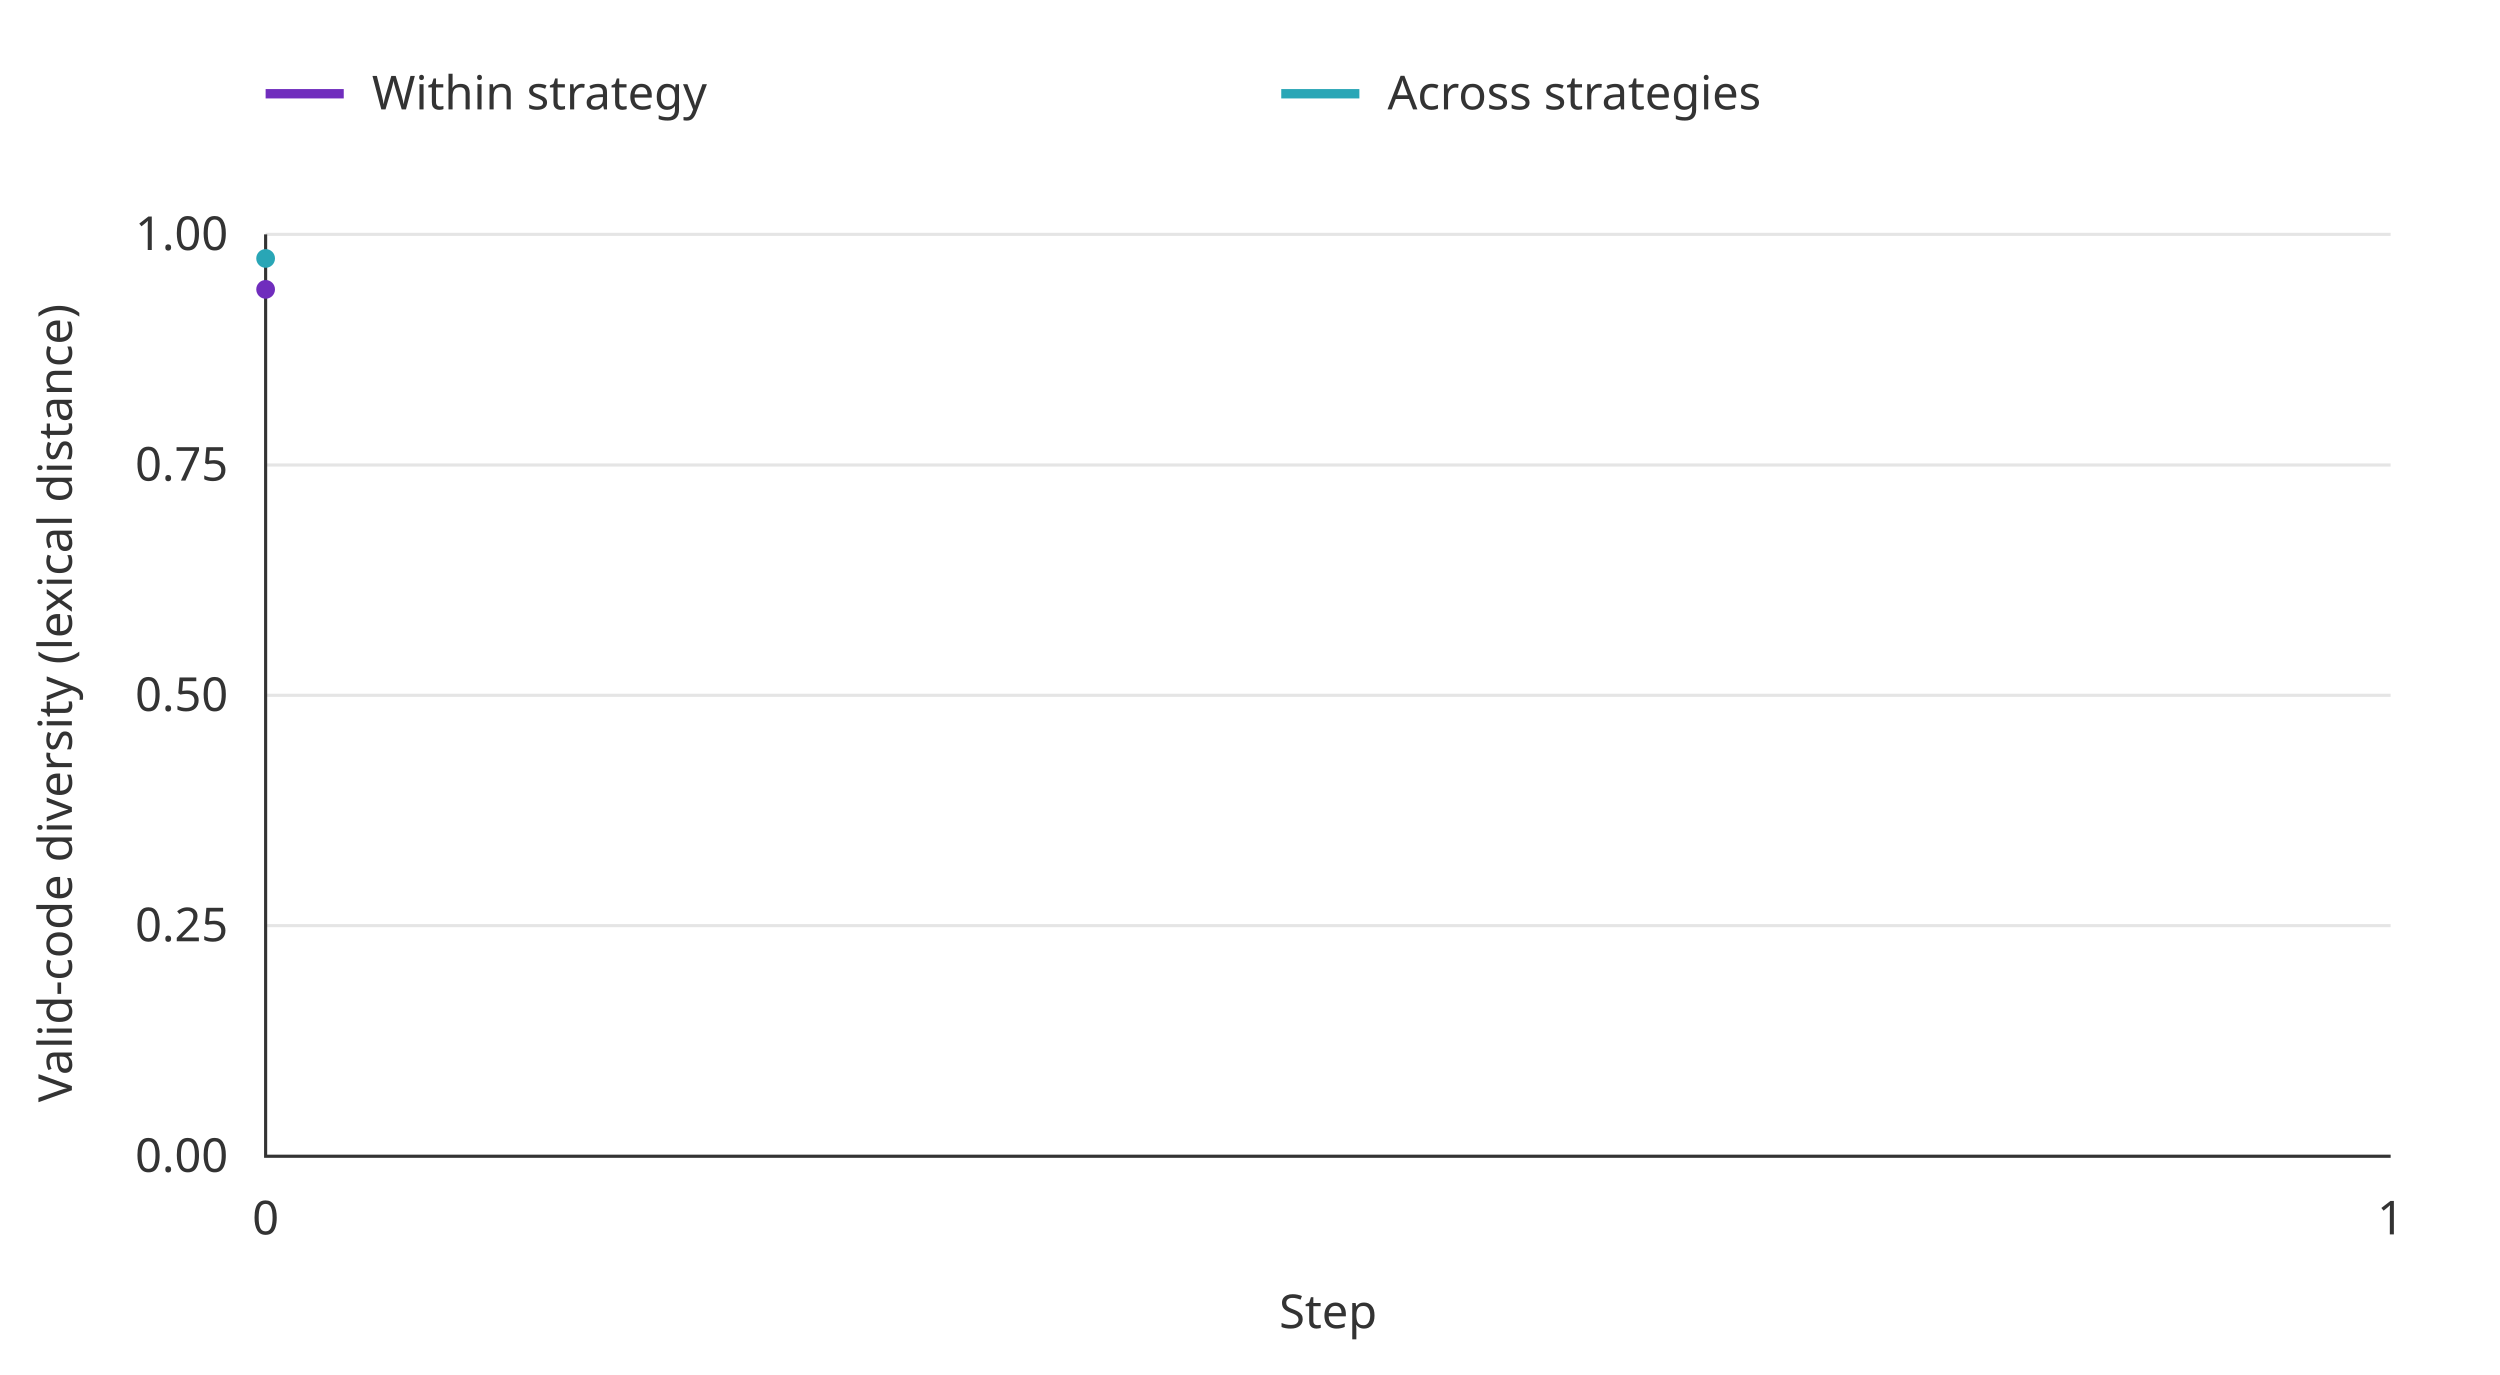
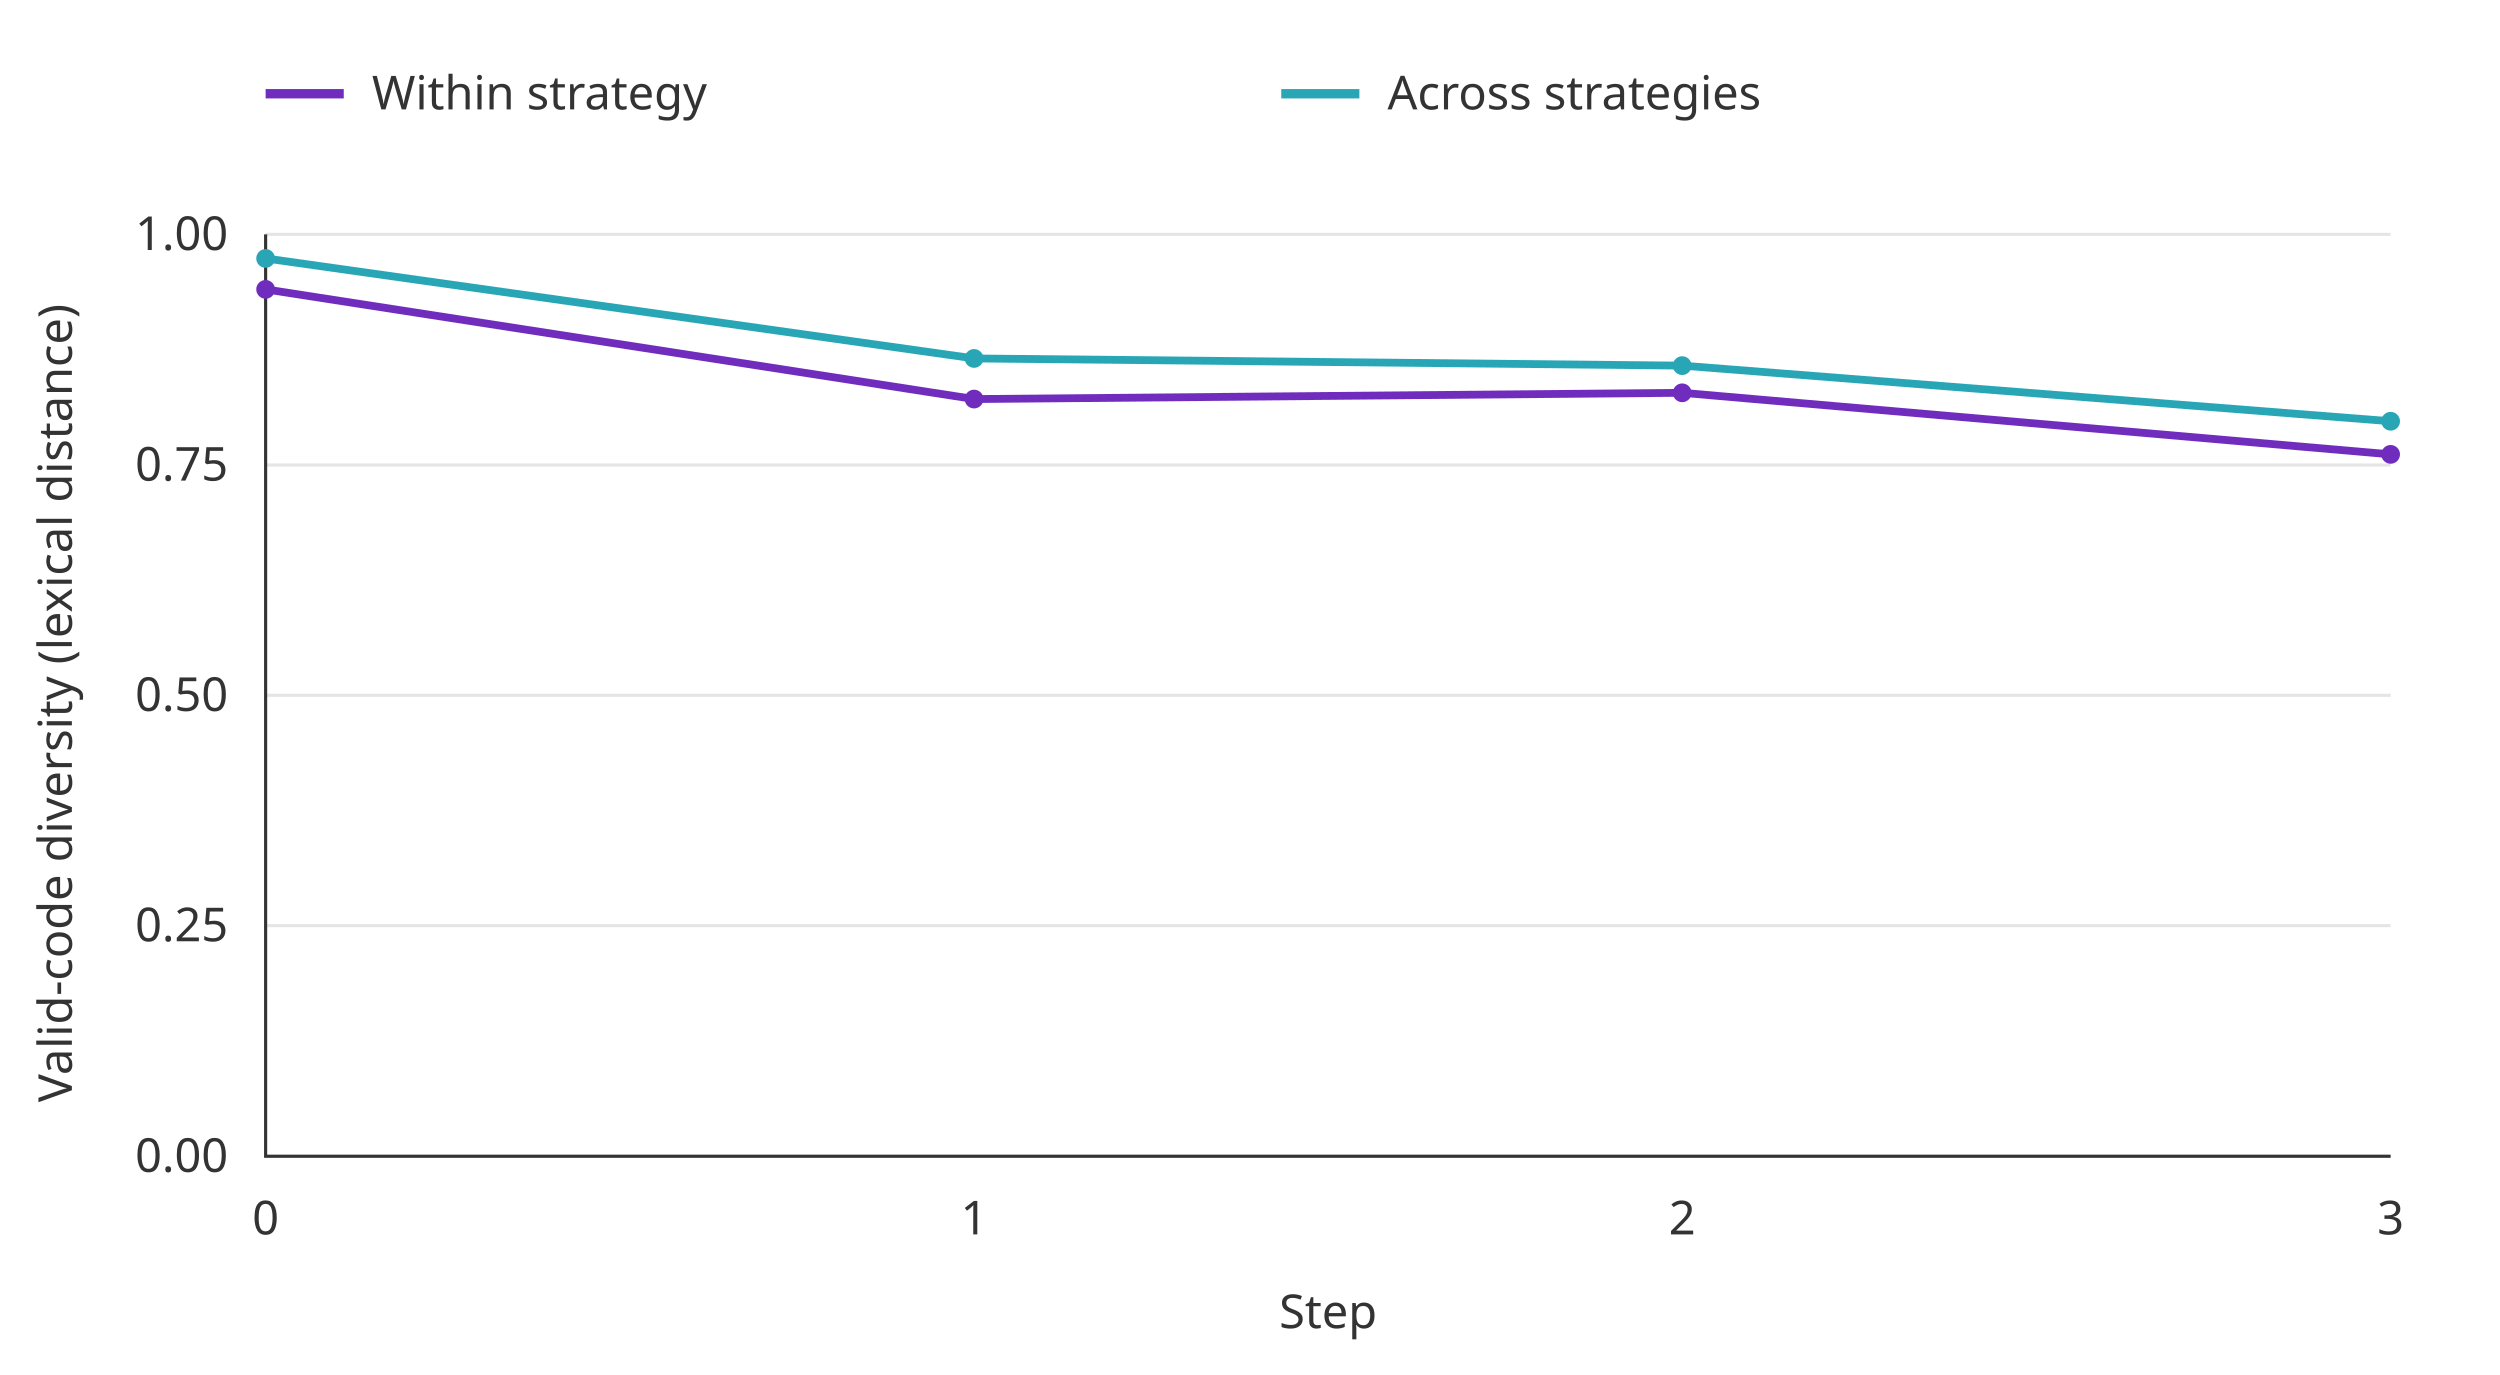
<svg xmlns="http://www.w3.org/2000/svg" width="800" height="440" viewBox="0 0 800 440">
  <rect width="100%" height="100%" fill="white" />
  <g font-family="sans-serif" font-size="15" fill="#333">
    <path d="M85,370.0 H765" stroke="#e5e5e5" />
    <text x="73" y="375.0" text-anchor="end">0.00</text>
    <path d="M85,296.2 H765" stroke="#e5e5e5" />
    <text x="73" y="301.2" text-anchor="end">0.25</text>
    <path d="M85,222.5 H765" stroke="#e5e5e5" />
    <text x="73" y="227.5" text-anchor="end">0.50</text>
    <path d="M85,148.8 H765" stroke="#e5e5e5" />
    <text x="73" y="153.8" text-anchor="end">0.75</text>
    <path d="M85,75.0 H765" stroke="#e5e5e5" />
    <text x="73" y="80.0" text-anchor="end">1.00</text>
    <text x="85.0" y="395" text-anchor="middle">0</text>
-     <text x="765.0" y="395" text-anchor="middle">1</text>
+     <text x="311.7" y="395" text-anchor="middle">1</text>
+     <text x="538.3" y="395" text-anchor="middle">2</text>
+     <text x="765.0" y="395" text-anchor="middle">3</text>
    <path d="M85,75 V370 H765" fill="none" stroke="#333" />
    <text x="425" y="425" text-anchor="middle">Step</text>
    <text transform="translate(23,225) rotate(-90)" text-anchor="middle">Valid-code diversity (lexical distance)</text>
    <path d="M85,30 h25" stroke="#702dbd" stroke-width="3" />
    <text x="119" y="35">Within strategy</text>
    <circle cx="85.0" cy="92.6" r="3" fill="#702dbd" />
-     <polyline points="85.0,92.6" fill="none" stroke="#702dbd" stroke-width="2.5" />
+     <circle cx="311.7" cy="127.7" r="3" fill="#702dbd" />
+     <circle cx="538.3" cy="125.7" r="3" fill="#702dbd" />
+     <circle cx="765.0" cy="145.4" r="3" fill="#702dbd" />
+     <polyline points="85.0,92.6 311.7,127.7 538.3,125.7 765.0,145.4" fill="none" stroke="#702dbd" stroke-width="2.5" />
    <path d="M410,30 h25" stroke="#29a6b6" stroke-width="3" />
    <text x="444" y="35">Across strategies</text>
    <circle cx="85.0" cy="82.7" r="3" fill="#29a6b6" />
-     <polyline points="85.0,82.7" fill="none" stroke="#29a6b6" stroke-width="2.5" />
+     <circle cx="311.7" cy="114.7" r="3" fill="#29a6b6" />
+     <circle cx="538.3" cy="117.0" r="3" fill="#29a6b6" />
+     <circle cx="765.0" cy="134.8" r="3" fill="#29a6b6" />
+     <polyline points="85.0,82.7 311.7,114.7 538.3,117.0 765.0,134.8" fill="none" stroke="#29a6b6" stroke-width="2.5" />
  </g>
</svg>
